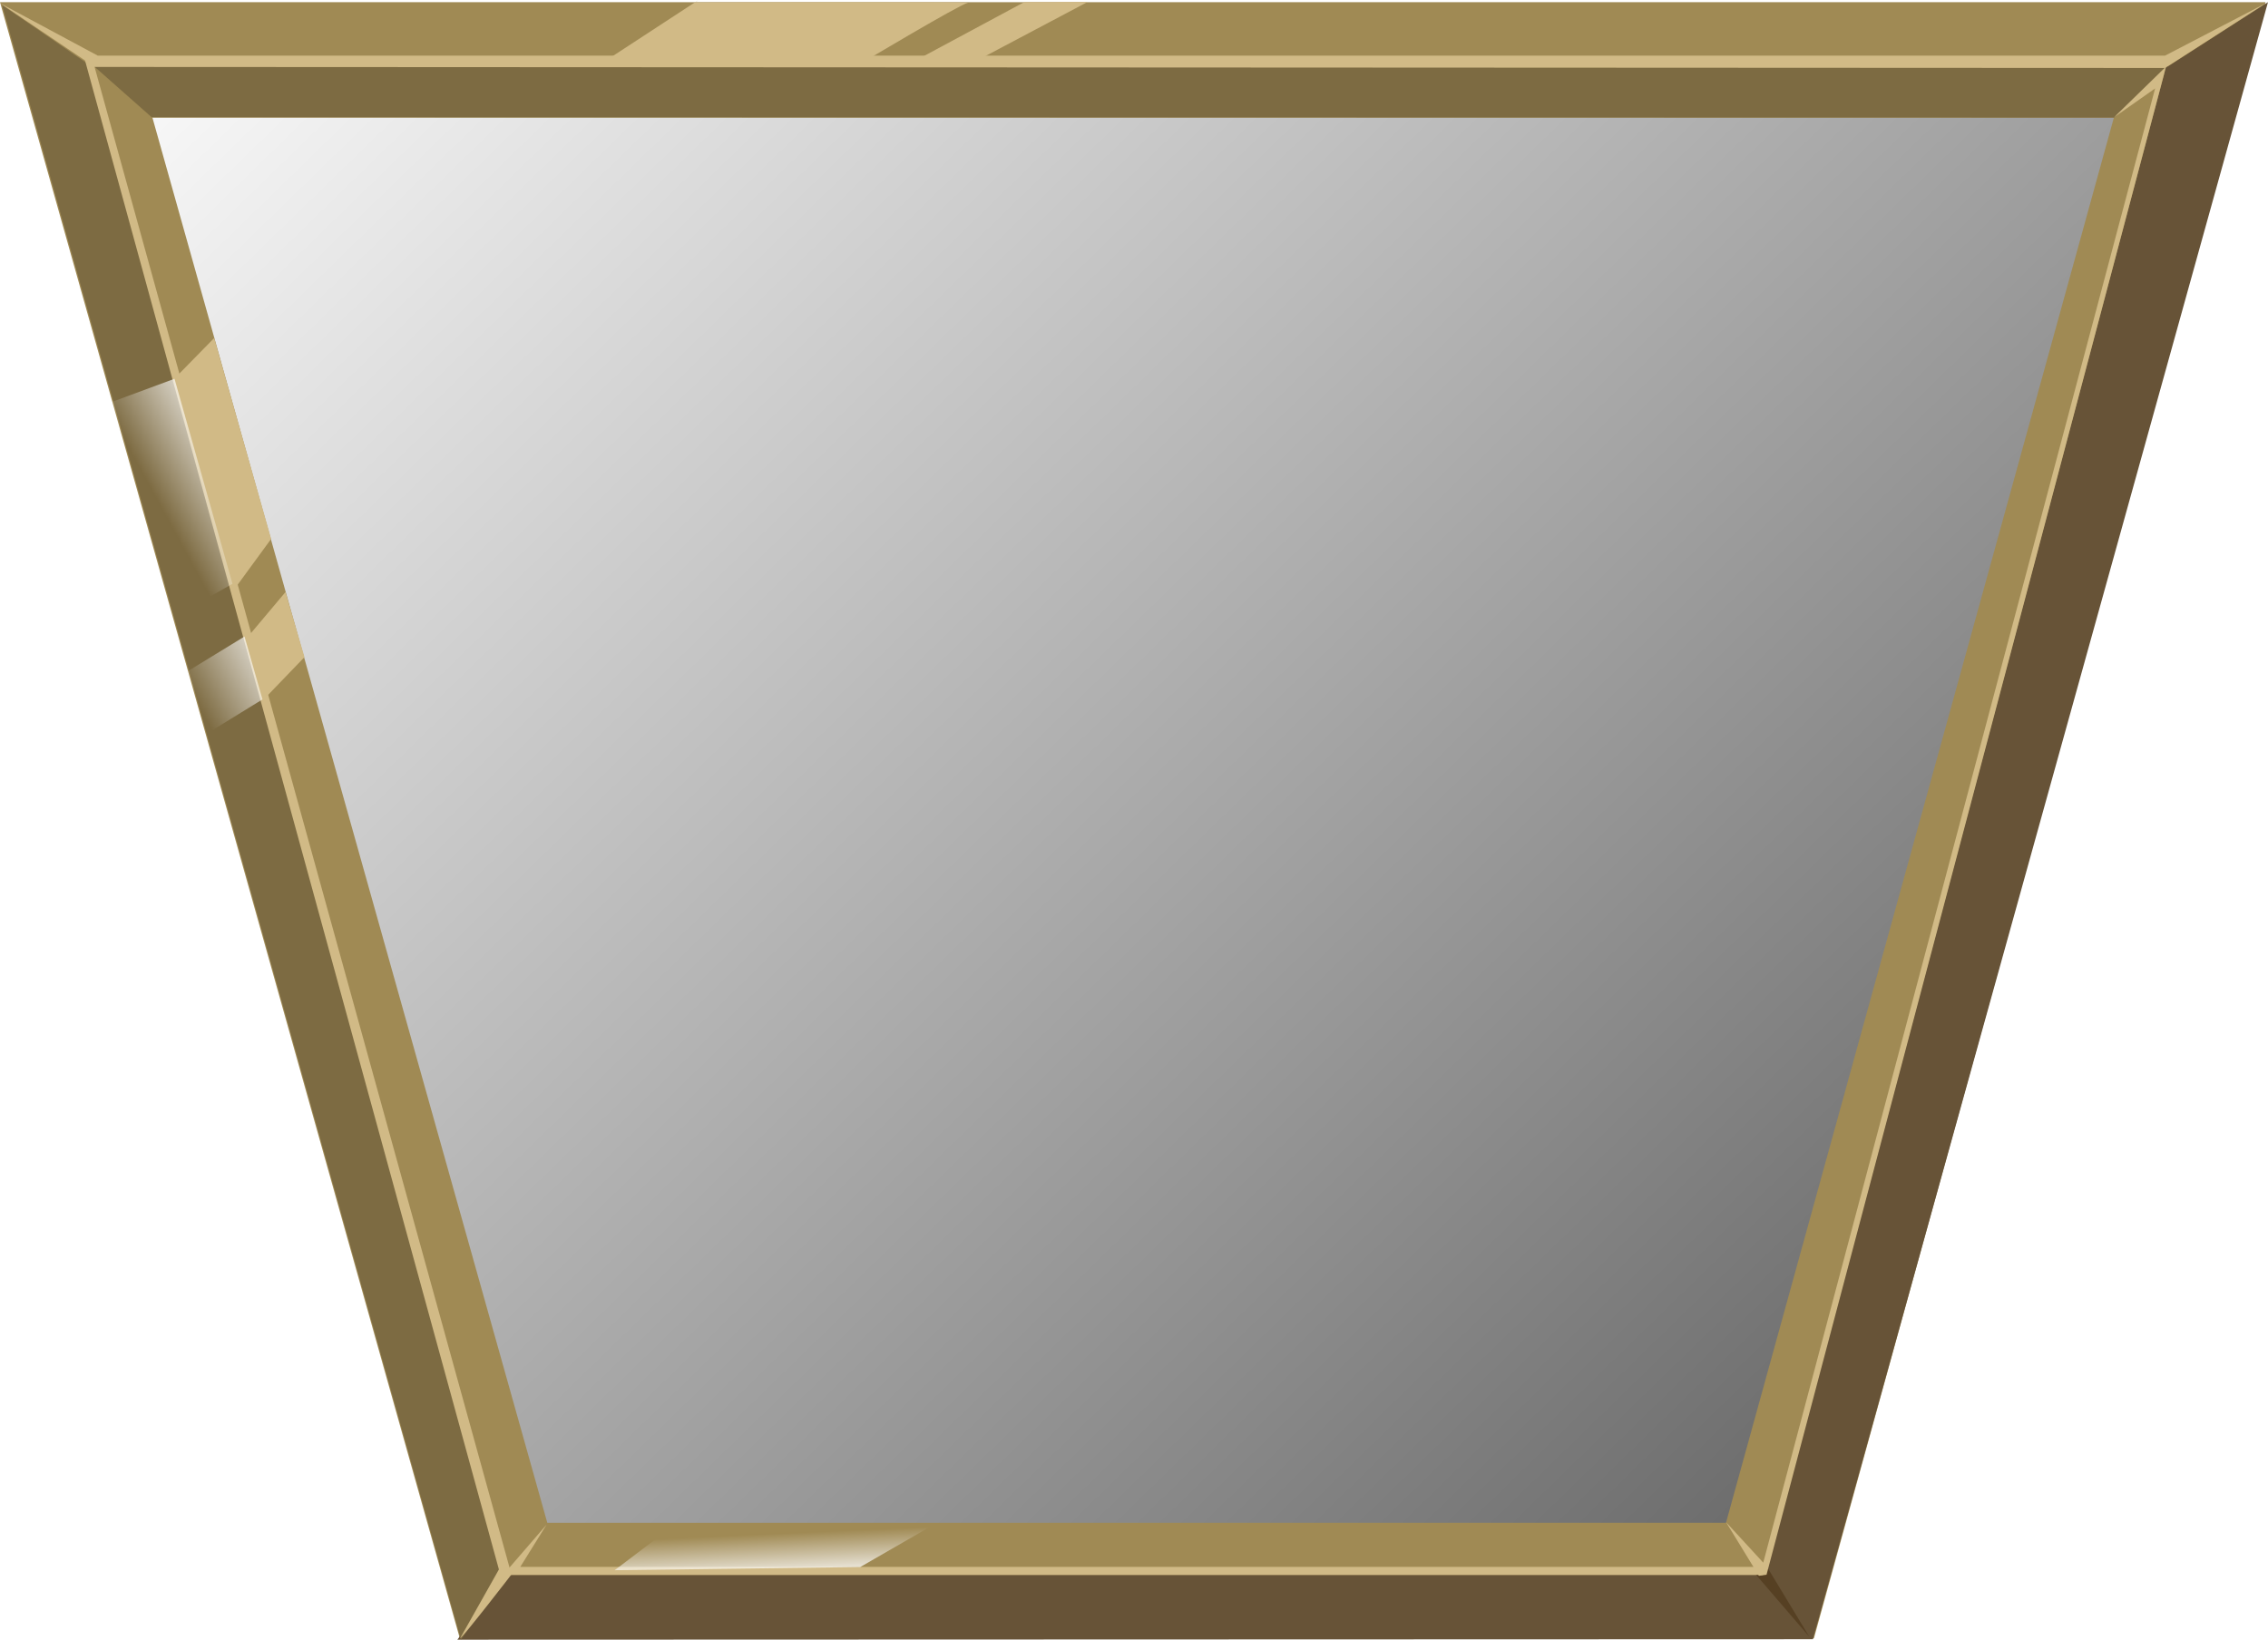
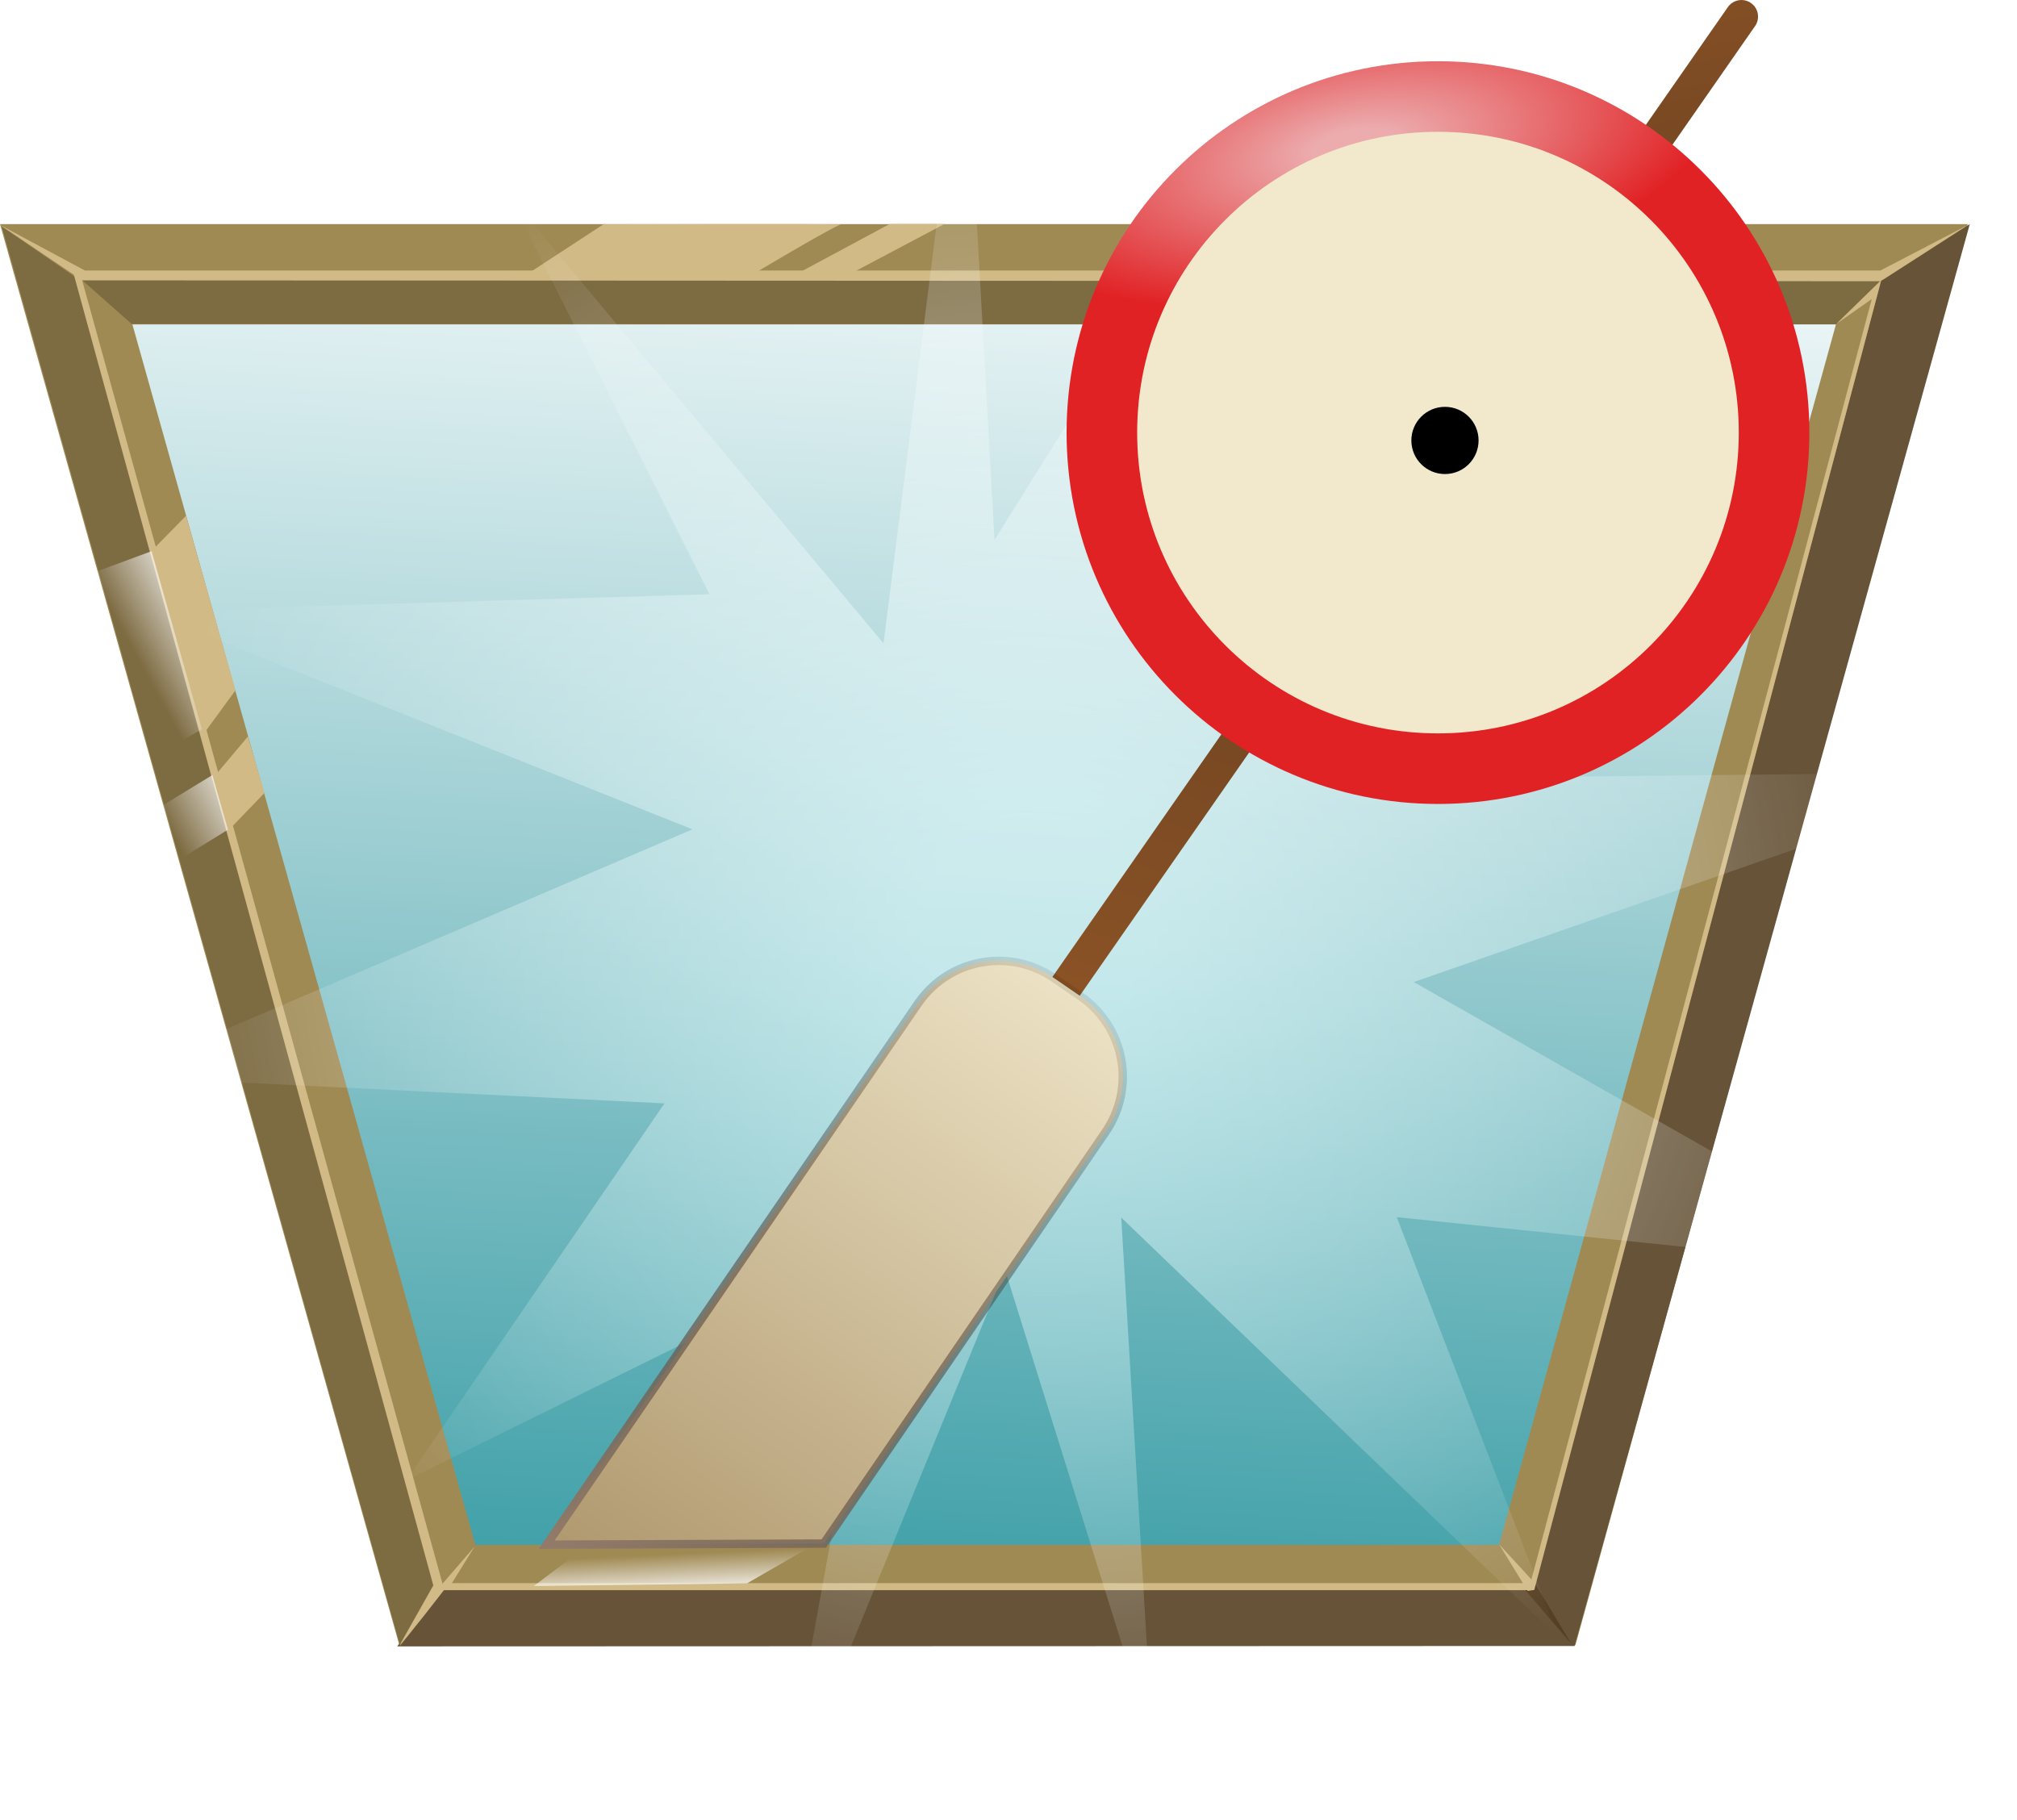
- <svg xmlns="http://www.w3.org/2000/svg" xmlns:xlink="http://www.w3.org/1999/xlink" width="117.215" height="84.752" viewBox="0 0 117.215 84.752" version="1.1" id="svg1">
+ <svg xmlns="http://www.w3.org/2000/svg" xmlns:xlink="http://www.w3.org/1999/xlink" width="120.023" height="108.305" viewBox="0 0 120.023 108.305" version="1.1" id="svg1">
  <defs id="defs1">
+     <linearGradient id="linearGradient5">
+       <stop style="stop-color:#927a69;stop-opacity:1;" offset="0" id="stop5" />
+       <stop style="stop-color:#000000;stop-opacity:0;" offset="1" id="stop6" />
+     </linearGradient>
+     <linearGradient id="linearGradient3">
+       <stop style="stop-color:#623d20;stop-opacity:1;" offset="0.001" id="stop4" />
+       <stop style="stop-color:#8e5426;stop-opacity:1;" offset="1" id="stop3" />
+     </linearGradient>
+     <linearGradient id="linearGradient506">
+       <stop style="stop-color:#b2dce2;stop-opacity:0.676;" offset="0.127" id="stop499" />
+       <stop style="stop-color:#f7fbfc;stop-opacity:0;" offset="1" id="stop506" />
+     </linearGradient>
+     <linearGradient id="linearGradient497">
+       <stop style="stop-color:#ecacae;stop-opacity:1;" offset="0.11" id="stop498" />
+       <stop style="stop-color:#e12225;stop-opacity:1;" offset="1" id="stop497" />
+     </linearGradient>
+     <linearGradient id="linearGradient481">
+       <stop style="stop-color:#b19a70;stop-opacity:1;" offset="0.008" id="stop489" />
+       <stop style="stop-color:#f2e9cd;stop-opacity:1;" offset="1" id="stop488" />
+     </linearGradient>
    <linearGradient id="linearGradient394">
      <stop style="stop-color:#ffffff;stop-opacity:1;" offset="0.116" id="stop393" />
      <stop style="stop-color:#ffffff;stop-opacity:0;" offset="0.549" id="stop394" />
    </linearGradient>
    <linearGradient id="linearGradient392">
      <stop style="stop-color:#ffffff;stop-opacity:1;" offset="0.116" id="stop391" />
      <stop style="stop-color:#ffffff;stop-opacity:0;" offset="0.549" id="stop392" />
    </linearGradient>
    <linearGradient id="linearGradient267">
-       <stop style="stop-color:#606060;stop-opacity:1;" offset="0.059" id="stop267" />
+       <stop style="stop-color:#2e97a0;stop-opacity:1;" offset="0.059" id="stop267" />
      <stop style="stop-color:#ffffff;stop-opacity:1;" offset="1" id="stop268" />
    </linearGradient>
    <linearGradient id="linearGradient129">
      <stop style="stop-color:#ffffff;stop-opacity:1;" offset="0.116" id="stop128" />
      <stop style="stop-color:#ffffff;stop-opacity:0;" offset="0.37" id="stop129" />
    </linearGradient>
-     <linearGradient xlink:href="#linearGradient267" id="linearGradient52" gradientUnits="userSpaceOnUse" x1="100.17" y1="115.532" x2="6.387" y2="19.133" />
+     <linearGradient xlink:href="#linearGradient267" id="linearGradient52" gradientUnits="userSpaceOnUse" x1="62.086" y1="116.043" x2="67.594" y2="13.862" />
    <linearGradient xlink:href="#linearGradient392" id="linearGradient53" gradientUnits="userSpaceOnUse" gradientTransform="translate(-5.758954,2.028723)" x1="20.695" y1="40.4" x2="9.337" y2="46.595" />
    <linearGradient xlink:href="#linearGradient394" id="linearGradient54" gradientUnits="userSpaceOnUse" gradientTransform="translate(-2.141389,15.35055)" x1="20.695" y1="40.4" x2="9.337" y2="46.595" />
    <linearGradient xlink:href="#linearGradient129" id="linearGradient59" gradientUnits="userSpaceOnUse" gradientTransform="rotate(106.419,6.650502,80.68382)" x1="18.371" y1="40.719" x2="9.002" y2="43.944" />
+     <linearGradient xlink:href="#linearGradient481" id="linearGradient490" x1="63.748" y1="109.102" x2="92.012" y2="68.649" gradientUnits="userSpaceOnUse" gradientTransform="translate(-9.638856,0.1438635)" />
+     <radialGradient xlink:href="#linearGradient497" id="radialGradient498" cx="106.178" cy="22.462" fx="106.178" fy="22.462" r="22.1" gradientUnits="userSpaceOnUse" gradientTransform="matrix(0.9853424,-0.1705886,0.06923865,0.3999317,-9.637801,31.73549)" />
+     <radialGradient xlink:href="#linearGradient506" id="radialGradient499" gradientUnits="userSpaceOnUse" gradientTransform="matrix(1,0,0,1.011342,0,-0.09917019)" cx="19.035" cy="8.464" fx="19.035" fy="8.464" r="8.519" />
+     <radialGradient xlink:href="#linearGradient3" id="radialGradient4" cx="106.715" cy="-7.703" fx="106.715" fy="-7.703" r="0.987" gradientTransform="matrix(11.67506,0.5990537,-2.273833,44.31512,-1156.091,251.8077)" gradientUnits="userSpaceOnUse" />
+     <linearGradient xlink:href="#linearGradient5" id="linearGradient6" x1="54.109" y1="109.246" x2="82.373" y2="68.793" gradientUnits="userSpaceOnUse" />
  </defs>
-   <g id="layer3" style="display:inline" transform="translate(-15.90146,-27.08706)">
+   <g id="layer3" style="display:inline" transform="translate(-15.90146,-13.86391)">
    <g id="g389" style="display:inline" transform="translate(15.14317,6.775348)">
      <path id="path372" d="M 4.698,23.41 H 113.927 L 92.233,102.009 h -65.45 z" style="display:inline;opacity:1;fill:url(#linearGradient52);stroke:none;stroke-width:5.969;stroke-dasharray:none;stroke-dashoffset:3.4;stroke-opacity:1" />
      <path id="path373" d="M 4.698,23.41 H 113.927 L 92.233,102.009 h -65.45 z" style="display:inline;opacity:1;fill:none;fill-opacity:1;stroke:#a08a54;stroke-width:5.969;stroke-dasharray:none;stroke-dashoffset:3.4;stroke-opacity:1" />
      <g id="g376">
        <path style="display:inline;fill:#7d6b42;fill-opacity:1;stroke:none;stroke-width:5.82;stroke-dasharray:none;stroke-dashoffset:9.831;stroke-opacity:1" d="M 110.023,26.388 113.05,23.724 5.567,23.692 8.593,26.368 Z" id="path374" />
        <path style="display:inline;fill:#675337;fill-opacity:1;stroke:none;stroke-width:5.82;stroke-dasharray:none;stroke-dashoffset:9.831;stroke-opacity:1" d="m 26.836,101.724 h 65.18 l 20.673,-77.909 5.284,-3.393 -23.52,84.62 -70.056,0.023 z" id="path375" />
        <path style="fill:#7d6b42;fill-opacity:1;stroke:none;stroke-width:5.82;stroke-dasharray:none;stroke-dashoffset:9.831;stroke-opacity:1" d="m 0.861,20.565 4.573,3.144 21.529,78.019 -2.382,3.334 z" id="path376" />
      </g>
      <g id="g377">
        <path style="fill:#564023;fill-opacity:1;stroke:none;stroke-width:5.82;stroke-dasharray:none;stroke-dashoffset:9.831;stroke-opacity:1" d="m 91.5,101.694 2.769,3.222 -2.316,-3.827 z" id="path377" />
      </g>
      <g id="g388">
        <path style="display:inline;fill:#d1ba86;fill-opacity:1;stroke:none;stroke-width:6;stroke-dasharray:none;stroke-dashoffset:3.4;stroke-opacity:1" d="m 36.859,20.312 -5.06,3.307 13.511,-0.063 c 0,0 5.074,-3.032 5.469,-3.098 0.395,-0.066 -14.091,-0.018 -14.091,-0.018 z" id="path378" />
        <path style="display:inline;fill:#d1ba86;fill-opacity:1;stroke:none;stroke-width:6;stroke-dasharray:none;stroke-dashoffset:3.4;stroke-opacity:1" d="m 53.698,20.418 -5.712,3.07 3.182,-0.004 5.795,-3.069 z" id="path379" />
        <path style="fill:#d1ba86;fill-opacity:1;stroke:none;stroke-width:5.82;stroke-dasharray:none;stroke-dashoffset:9.831;stroke-opacity:1" d="m 125.156,35.153 2.692,-2.625 -20.648,77.953 -0.396,0.057 -1.697,-2.772 1.923,2.093 20.252,-76.2 z" id="path380" transform="translate(-15.14317,-8.775348)" />
        <path style="display:inline;fill:#d1ba86;fill-opacity:1;stroke:none;stroke-width:5.82;stroke-dasharray:none;stroke-dashoffset:9.831;stroke-opacity:1" d="m 117.865,20.475 -5.212,3.35 -107.002,-0.053 -4.893,-3.297 5.052,2.712 H 112.654 Z" id="path381" />
        <path style="fill:#d1ba86;fill-opacity:1;stroke:none;stroke-width:5.82;stroke-dasharray:none;stroke-dashoffset:9.831;stroke-opacity:1" d="m 29.006,99.118 -2.243,2.597 h 65.102 l -0.413,-0.413 H 27.648 Z" id="path382" />
        <path style="display:inline;fill:#d1ba86;fill-opacity:1;stroke:none;stroke-width:5.82;stroke-dasharray:none;stroke-dashoffset:9.831;stroke-opacity:1" d="m 24.533,105.002 c 0.259,-0.194 2.658,-3.306 2.658,-3.306 L 5.538,23.38 5.084,23.186 26.543,101.436 Z" id="path383" />
        <path style="display:inline;fill:#d1ba86;fill-opacity:1;stroke:none;stroke-width:6;stroke-dasharray:none;stroke-dashoffset:3.4;stroke-opacity:1" d="m 11.827,37.785 -1.881,1.919 2.993,10.969 1.833,-2.506 z" id="path384" />
        <path style="display:inline;fill:#d1ba86;fill-opacity:1;stroke:none;stroke-width:6;stroke-dasharray:none;stroke-dashoffset:3.4;stroke-opacity:1" d="m 15.512,50.915 -1.992,2.37 0.956,3.089 2.019,-2.097 z" id="path385" />
        <path style="display:inline;fill:url(#linearGradient53);stroke:none;stroke-width:5.82;stroke-dasharray:none;stroke-dashoffset:9.831;stroke-opacity:1" d="M 9.777,39.89 12.773,50.49 9.555,52.303 6.257,41.191 Z" id="path386" />
        <path style="display:inline;fill:url(#linearGradient54);stroke:none;stroke-width:5.82;stroke-dasharray:none;stroke-dashoffset:9.831;stroke-opacity:1" d="m 13.395,53.212 0.929,3.25 -2.758,1.698 -1.518,-2.901 z" id="path387" />
        <path style="display:inline;fill:url(#linearGradient59);stroke:none;stroke-width:5.82;stroke-dasharray:none;stroke-dashoffset:9.831;stroke-opacity:1" d="m 45.215,101.311 -12.69,0.163 3.219,-2.443 13.415,0.006 z" id="path388" />
      </g>
    </g>
+     <path style="display:inline;mix-blend-mode:screen;fill:url(#radialGradient499);stroke:none;stroke-width:2.791;stroke-dasharray:8.373, 2.791;stroke-dashoffset:9.489;stroke-opacity:1" id="path498" d="m 20.369,4.126 3.308,-2.975 -2.299,5.474 4.755,-2.165 -3.847,3.033 5.919,0.076 -5.715,1.109 3.933,3.497 -4.436,-0.997 1.752,5.075 -4.393,-4.349 -0.026,5.749 -2.214,-5.063 -2.965,3.246 2.785,-5.001 -6.22,1.55 4.857,-2.188 -5.092,-0.921 4.888,-2.101 -4.032,-2.508 4.889,0.812 -2.236,-5.389 4.149,4.722 0.822,-5.662 z" transform="matrix(-2.19025,5.560554,-5.676216,-2.235808,167.0491,-17.74152)" />
+     <rect style="fill:url(#radialGradient4);fill-opacity:1;stroke:none;stroke-width:0.5;stroke-dasharray:none;stroke-opacity:1" id="rect477" width="1.974" height="99.534" x="105.587" y="-57.108" transform="rotate(34.85408)" ry="0.987" />
+     <circle style="fill:#f2e9cd;fill-opacity:1;stroke:url(#radialGradient498);stroke-width:4.2;stroke-dasharray:none" id="path475" cx="101.469" cy="39.608" r="20" />
+     <path d="m 101.885,38.075 a 2,2 0 0 0 -2,2 2,2 0 0 0 2,2 2,2 0 0 0 2,-2 2,2 0 0 0 -2,-2 z" style="stroke-width:4.2" id="path480" />
+     <path d="m 75.385,71.046 c -1.867,-0.017 -3.705,0.865 -4.848,2.525 l -22.107,32.217 16.49,-0.066 16.762,-24.481 c 1.828,-2.656 1.162,-6.268 -1.494,-8.096 l -1.557,-1.07 C 77.635,71.39 76.506,71.056 75.385,71.046 Z" style="fill:url(#linearGradient490);stroke:url(#linearGradient6);stroke-width:0.5" id="path481" />
  </g>
</svg>
